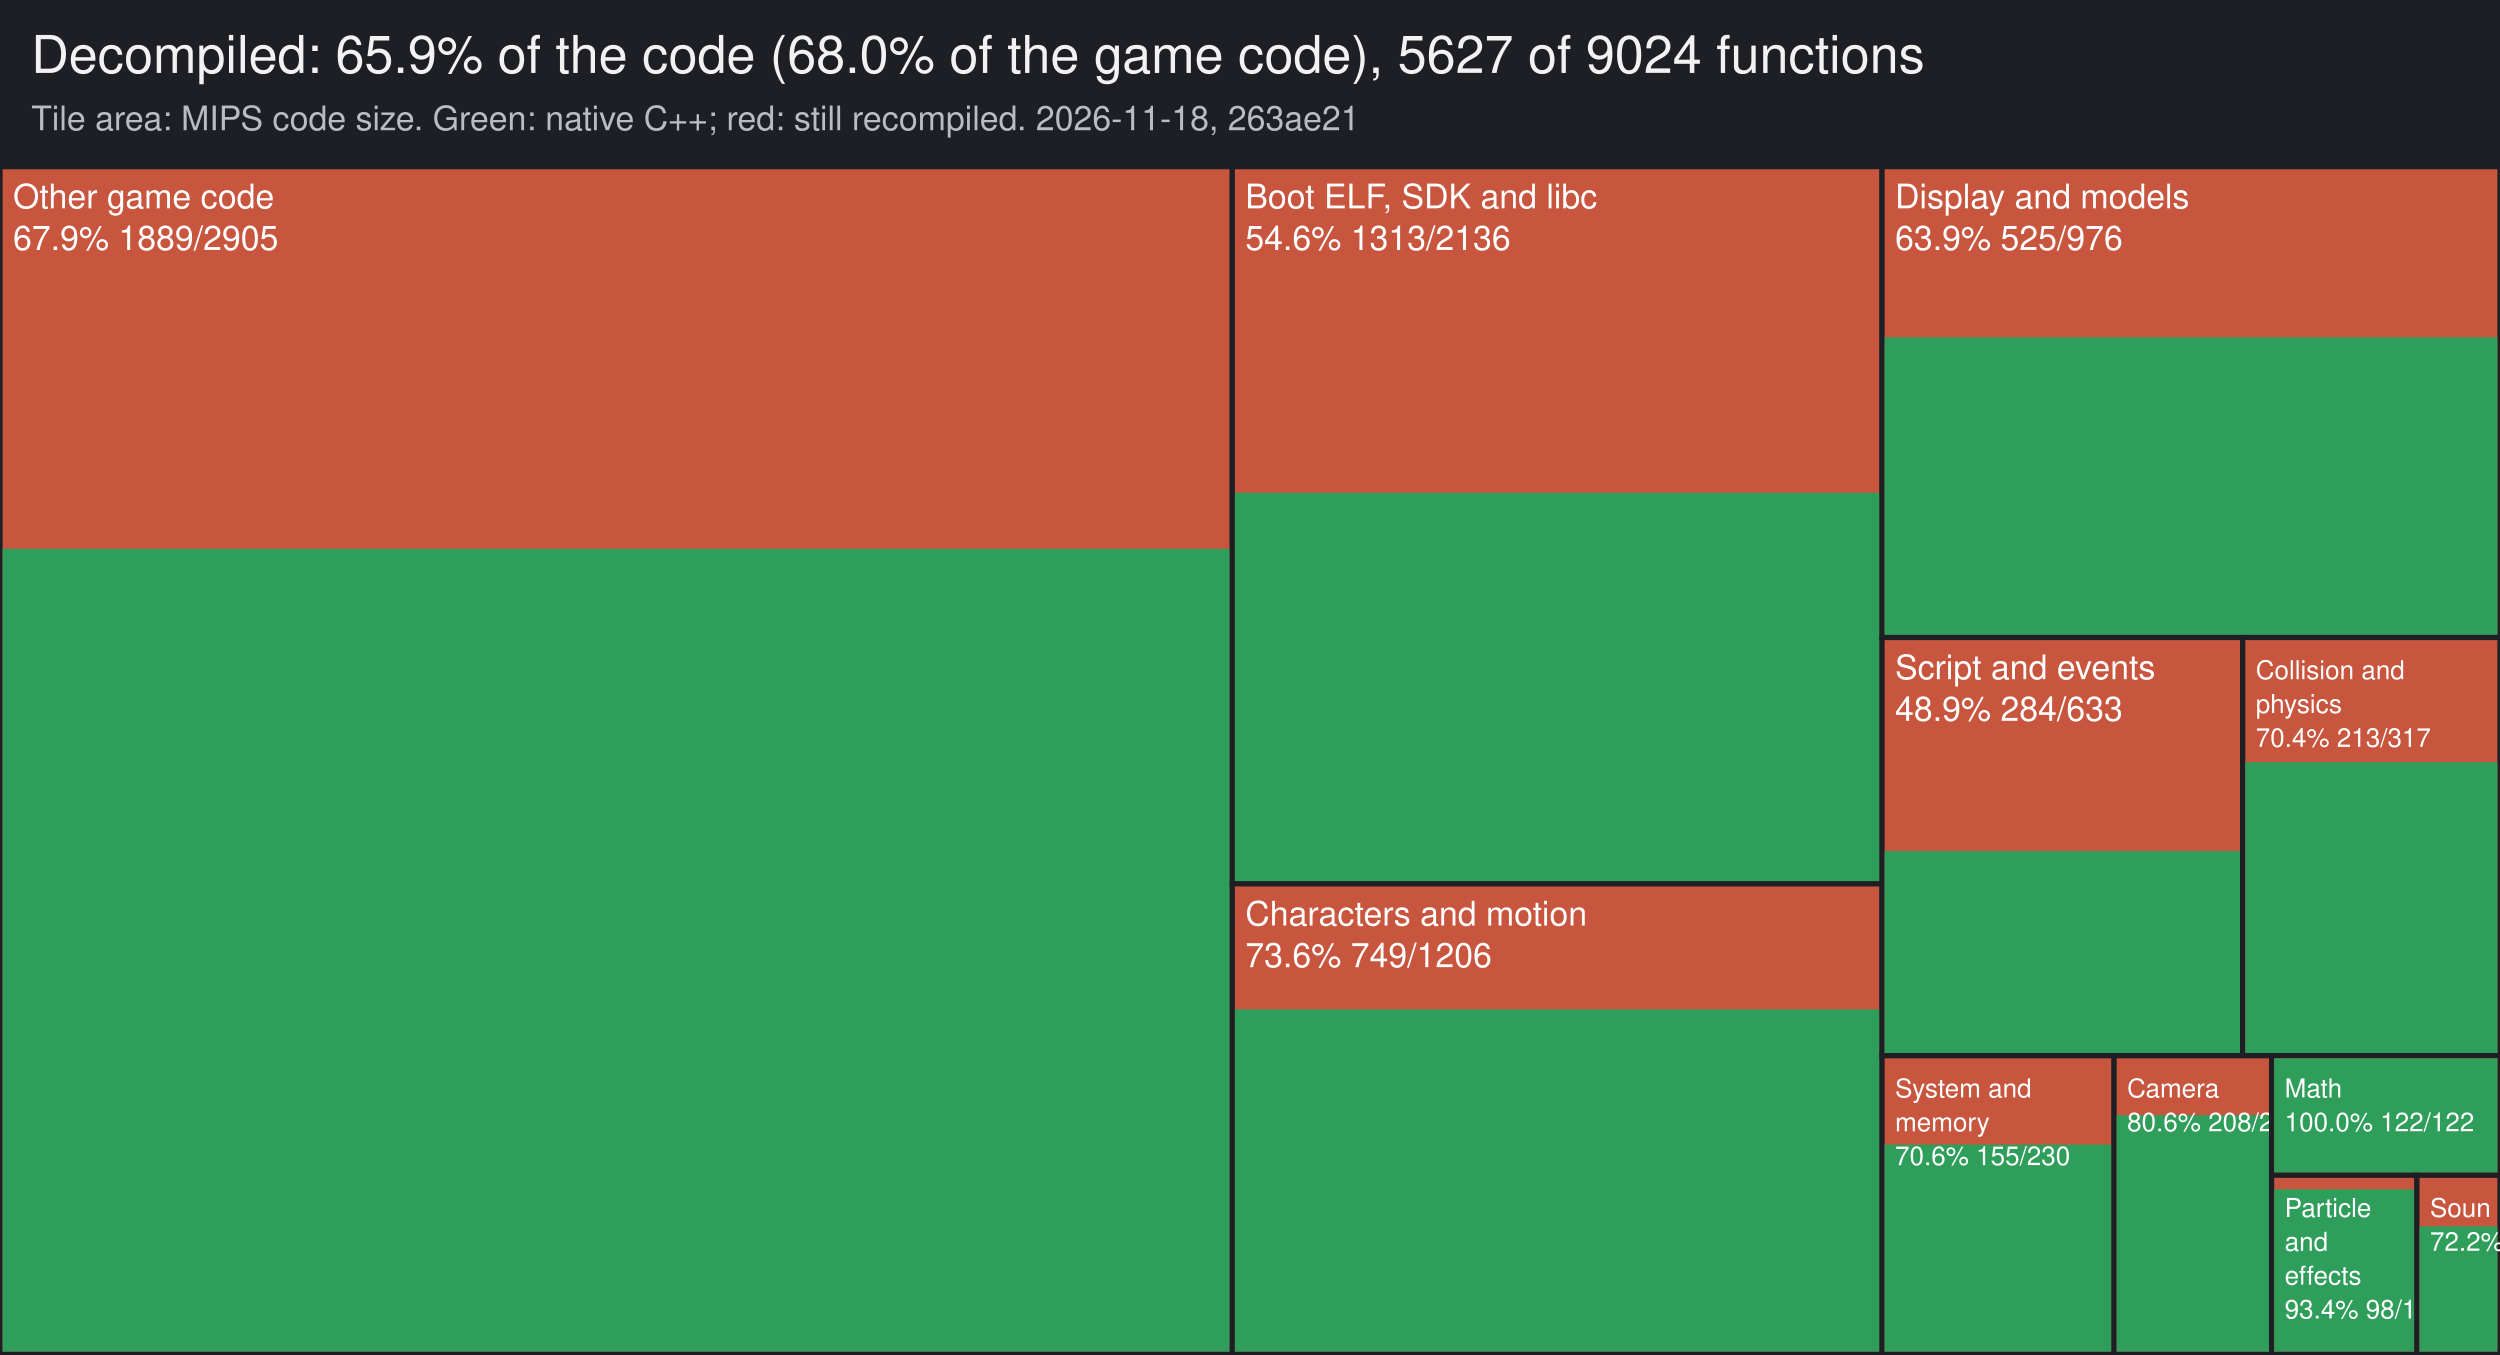
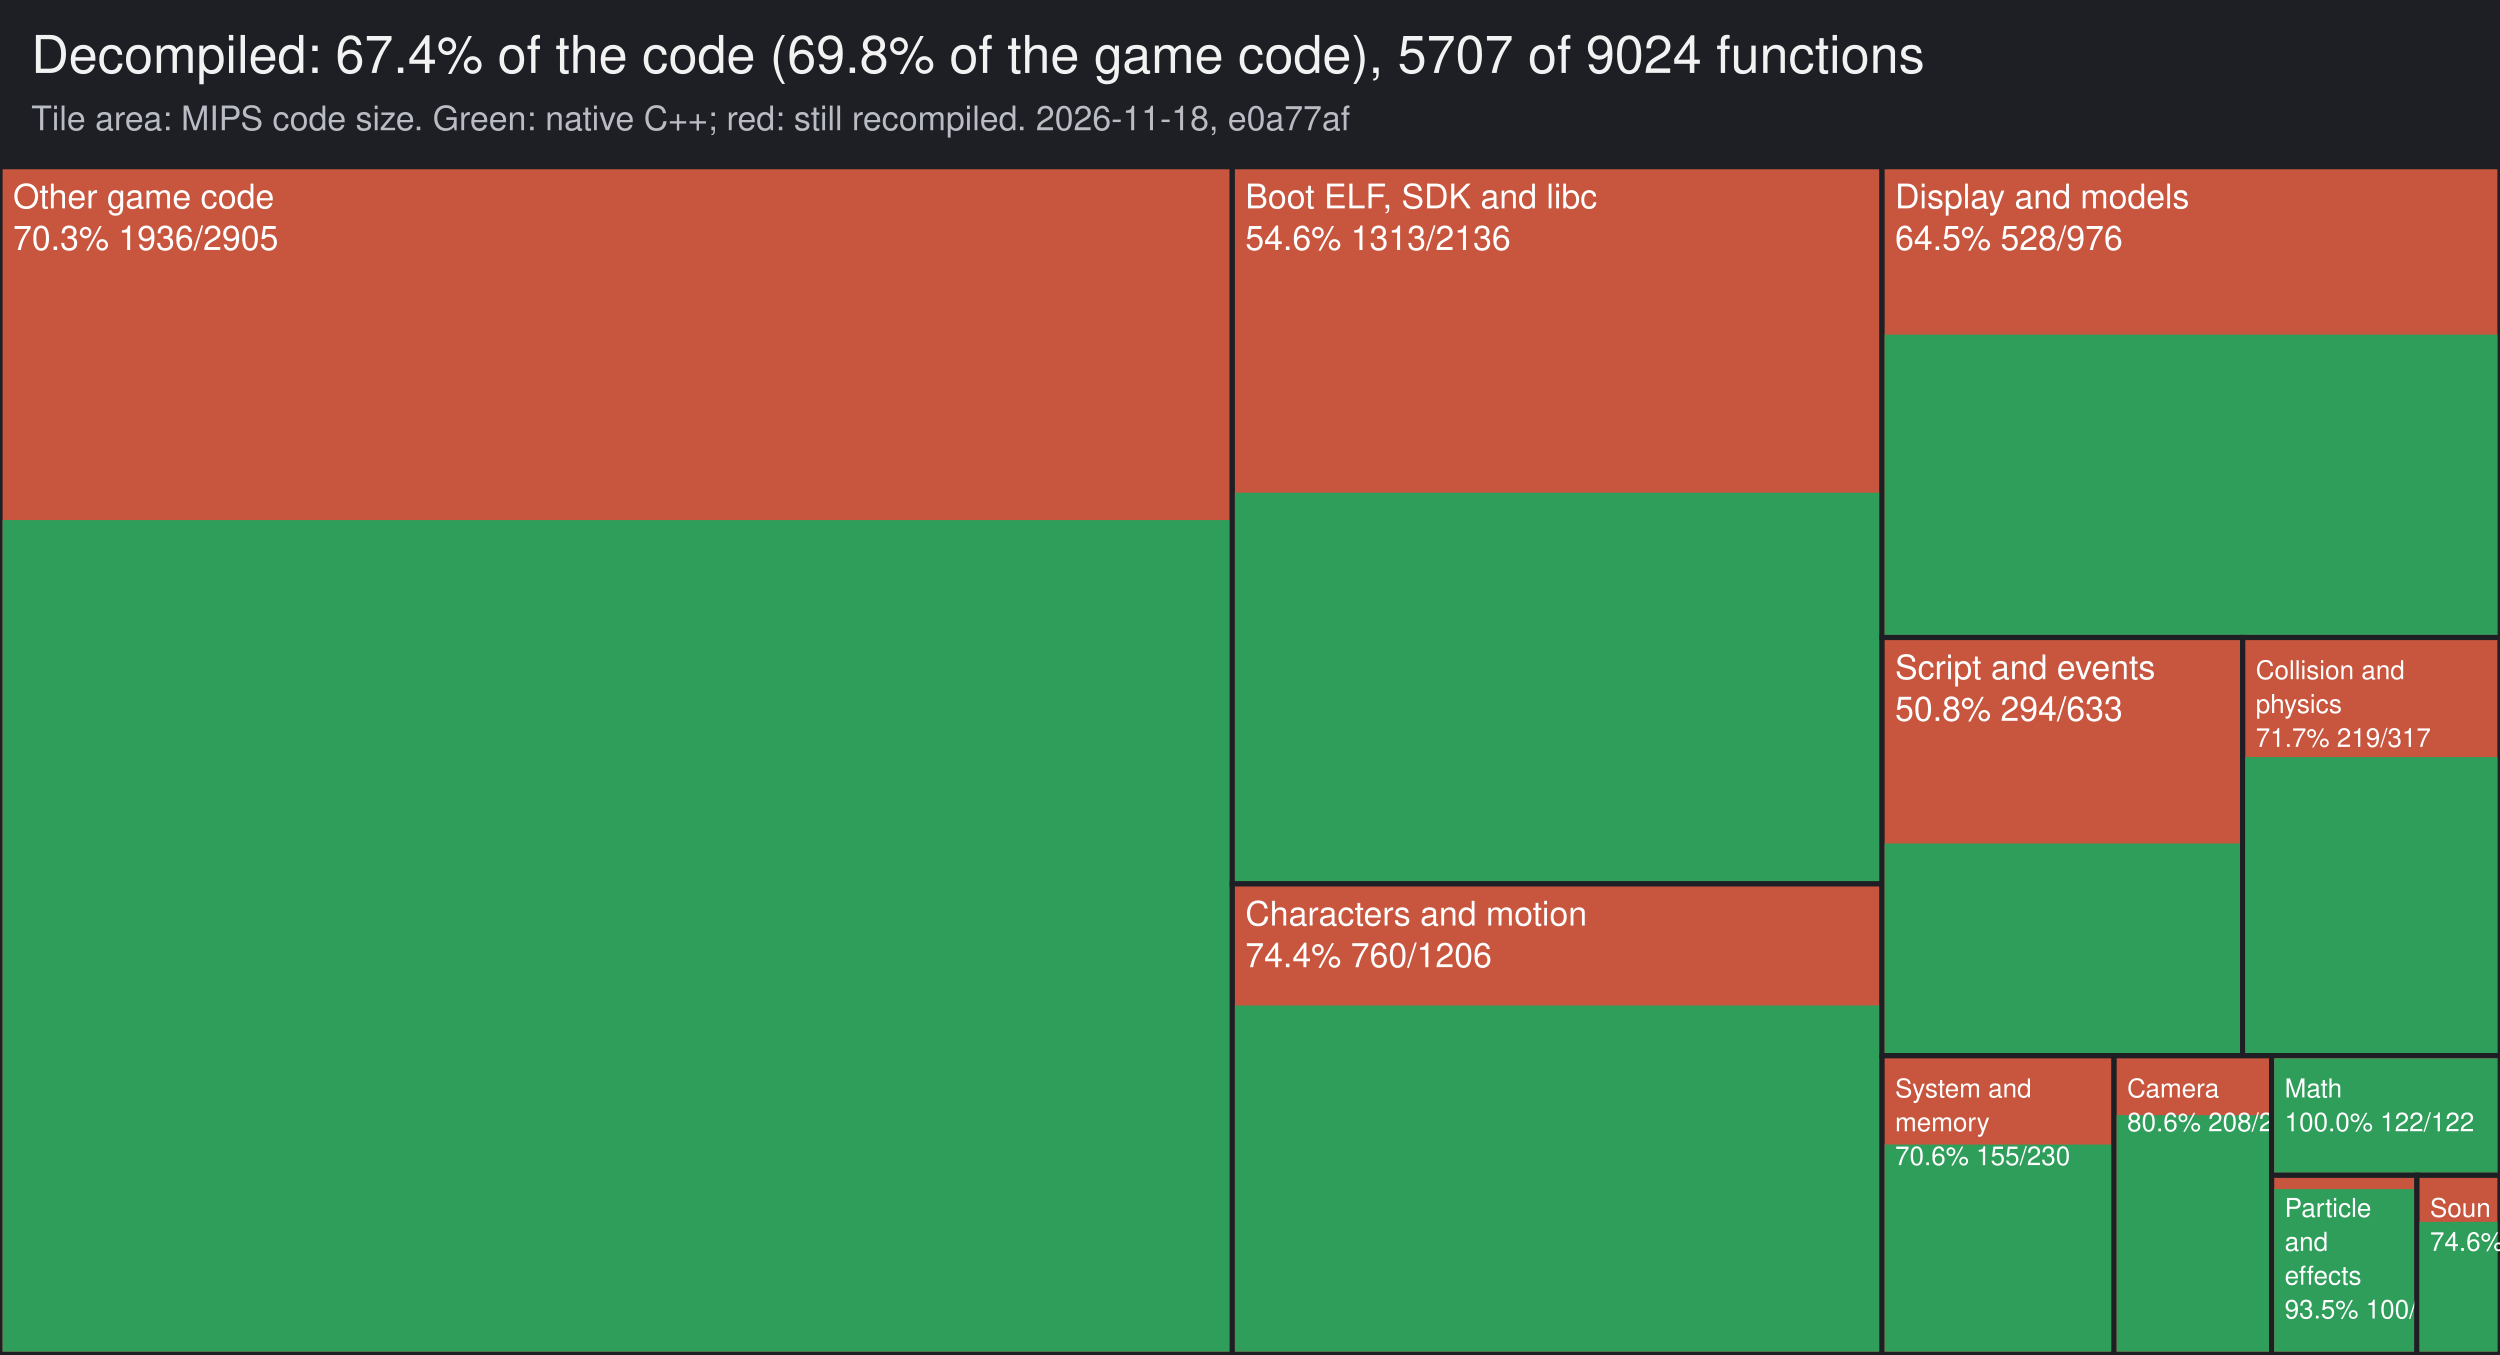
<svg xmlns="http://www.w3.org/2000/svg" width="960" height="520" font-family="Helvetica, Arial, sans-serif">
  <rect width="100%" height="100%" fill="#1d1f24" />
-   <text x="12" y="28" font-size="20" fill="#f2f2f2">Decompiled: 65.9% of the code (68.0% of the game code), 5627 of 9024 functions</text>
-   <text x="12" y="50" font-size="13" fill="#b9bcc4">Tile area: MIPS code size. Green: native C++; red: still recompiled. 2026-11-18, 263ae21</text>
+   <text x="12" y="28" font-size="20" fill="#f2f2f2">Decompiled: 67.4% of the code (69.8% of the game code), 5707 of 9024 functions</text>
+   <text x="12" y="50" font-size="13" fill="#b9bcc4">Tile area: MIPS code size. Green: native C++; red: still recompiled. 2026-11-18, e0a77af</text>
  <rect x="0.0" y="64.0" width="473.2" height="456.0" fill="#c8553d" stroke="#1d1f24" stroke-width="2" />
-   <rect x="1.0" y="210.7" width="471.2" height="308.3" fill="#2f9e5b" />
+   <rect x="1.0" y="199.7" width="471.2" height="319.3" fill="#2f9e5b" />
  <text x="5.0" y="80.0" font-size="13" fill="#ffffff">Other game code</text>
-   <text x="5.0" y="96.0" font-size="13" fill="#ffffff">67.9%  1889/2905</text>
+   <text x="5.0" y="96.0" font-size="13" fill="#ffffff">70.3%  1936/2905</text>
  <rect x="473.2" y="64.0" width="249.5" height="275.4" fill="#c8553d" stroke="#1d1f24" stroke-width="2" />
  <rect x="474.2" y="189.2" width="247.5" height="149.2" fill="#2f9e5b" />
  <text x="478.2" y="80.0" font-size="13" fill="#ffffff">Boot ELF, SDK and libc</text>
  <text x="478.2" y="96.0" font-size="13" fill="#ffffff">54.6%  1313/2136</text>
  <rect x="473.2" y="339.4" width="249.5" height="180.6" fill="#c8553d" stroke="#1d1f24" stroke-width="2" />
-   <rect x="474.2" y="387.6" width="247.5" height="131.4" fill="#2f9e5b" />
+   <rect x="474.2" y="386.1" width="247.5" height="132.9" fill="#2f9e5b" />
  <text x="478.2" y="355.4" font-size="13" fill="#ffffff">Characters and motion</text>
-   <text x="478.2" y="371.4" font-size="13" fill="#ffffff">73.6%  749/1206</text>
+   <text x="478.2" y="371.4" font-size="13" fill="#ffffff">74.4%  760/1206</text>
  <rect x="722.7" y="64.0" width="237.3" height="180.8" fill="#c8553d" stroke="#1d1f24" stroke-width="2" />
-   <rect x="723.7" y="129.5" width="235.3" height="114.3" fill="#2f9e5b" />
+   <rect x="723.7" y="128.5" width="235.3" height="115.3" fill="#2f9e5b" />
  <text x="727.7" y="80.0" font-size="13" fill="#ffffff">Display and models</text>
-   <text x="727.7" y="96.0" font-size="13" fill="#ffffff">63.9%  525/976</text>
+   <text x="727.7" y="96.0" font-size="13" fill="#ffffff">64.5%  528/976</text>
  <rect x="722.7" y="244.8" width="138.5" height="160.6" fill="#c8553d" stroke="#1d1f24" stroke-width="2" />
-   <rect x="723.7" y="326.8" width="136.5" height="77.6" fill="#2f9e5b" />
+   <rect x="723.7" y="323.9" width="136.5" height="80.5" fill="#2f9e5b" />
  <text x="727.7" y="260.8" font-size="13" fill="#ffffff">Script and events</text>
-   <text x="727.7" y="276.8" font-size="13" fill="#ffffff">48.9%  284/633</text>
+   <text x="727.7" y="276.8" font-size="13" fill="#ffffff">50.8%  294/633</text>
  <rect x="861.2" y="244.8" width="98.8" height="160.6" fill="#c8553d" stroke="#1d1f24" stroke-width="2" />
-   <rect x="862.2" y="292.7" width="96.8" height="111.7" fill="#2f9e5b" />
+   <rect x="862.2" y="290.7" width="96.8" height="113.7" fill="#2f9e5b" />
  <text x="866.2" y="260.8" font-size="10" fill="#ffffff">Collision and</text>
  <text x="866.2" y="273.8" font-size="10" fill="#ffffff">physics</text>
-   <text x="866.2" y="286.8" font-size="10" fill="#ffffff">70.4%  213/317</text>
+   <text x="866.2" y="286.8" font-size="10" fill="#ffffff">71.7%  219/317</text>
  <rect x="722.7" y="405.4" width="89.1" height="114.6" fill="#c8553d" stroke="#1d1f24" stroke-width="2" />
  <rect x="723.7" y="439.5" width="87.1" height="79.5" fill="#2f9e5b" />
  <text x="727.7" y="421.4" font-size="10" fill="#ffffff">System and</text>
  <text x="727.7" y="434.4" font-size="10" fill="#ffffff">memory</text>
  <text x="727.7" y="447.4" font-size="10" fill="#ffffff">70.6%  155/230</text>
  <rect x="811.8" y="405.4" width="60.5" height="114.6" fill="#c8553d" stroke="#1d1f24" stroke-width="2" />
  <rect x="812.8" y="428.2" width="58.5" height="90.8" fill="#2f9e5b" />
  <text x="816.8" y="421.4" font-size="10" fill="#ffffff">Camera</text>
  <text x="816.8" y="434.4" font-size="10" fill="#ffffff">80.6%  208/282</text>
  <rect x="872.3" y="405.4" width="87.7" height="45.9" fill="#c8553d" stroke="#1d1f24" stroke-width="2" />
  <rect x="873.3" y="406.4" width="85.7" height="43.9" fill="#2f9e5b" />
  <text x="877.3" y="421.4" font-size="10" fill="#ffffff">Math</text>
  <text x="877.3" y="434.4" font-size="10" fill="#ffffff">100.0%  122/122</text>
  <rect x="872.3" y="451.3" width="55.8" height="68.7" fill="#c8553d" stroke="#1d1f24" stroke-width="2" />
-   <rect x="873.3" y="456.7" width="53.8" height="62.3" fill="#2f9e5b" />
+   <rect x="873.3" y="456.6" width="53.8" height="62.4" fill="#2f9e5b" />
  <text x="877.3" y="467.3" font-size="10" fill="#ffffff">Particle</text>
  <text x="877.3" y="480.3" font-size="10" fill="#ffffff">and</text>
  <text x="877.3" y="493.3" font-size="10" fill="#ffffff">effects</text>
-   <text x="877.3" y="506.3" font-size="10" fill="#ffffff">93.4%  98/115</text>
+   <text x="877.3" y="506.3" font-size="10" fill="#ffffff">93.5%  100/115</text>
  <rect x="928.1" y="451.3" width="31.9" height="68.7" fill="#c8553d" stroke="#1d1f24" stroke-width="2" />
-   <rect x="929.1" y="470.9" width="29.9" height="48.1" fill="#2f9e5b" />
+   <rect x="929.1" y="469.2" width="29.9" height="49.8" fill="#2f9e5b" />
  <text x="933.1" y="467.3" font-size="10" fill="#ffffff">Soun</text>
-   <text x="933.1" y="480.3" font-size="10" fill="#ffffff">72.2%  71/102</text>
+   <text x="933.1" y="480.3" font-size="10" fill="#ffffff">74.6%  72/102</text>
</svg>
